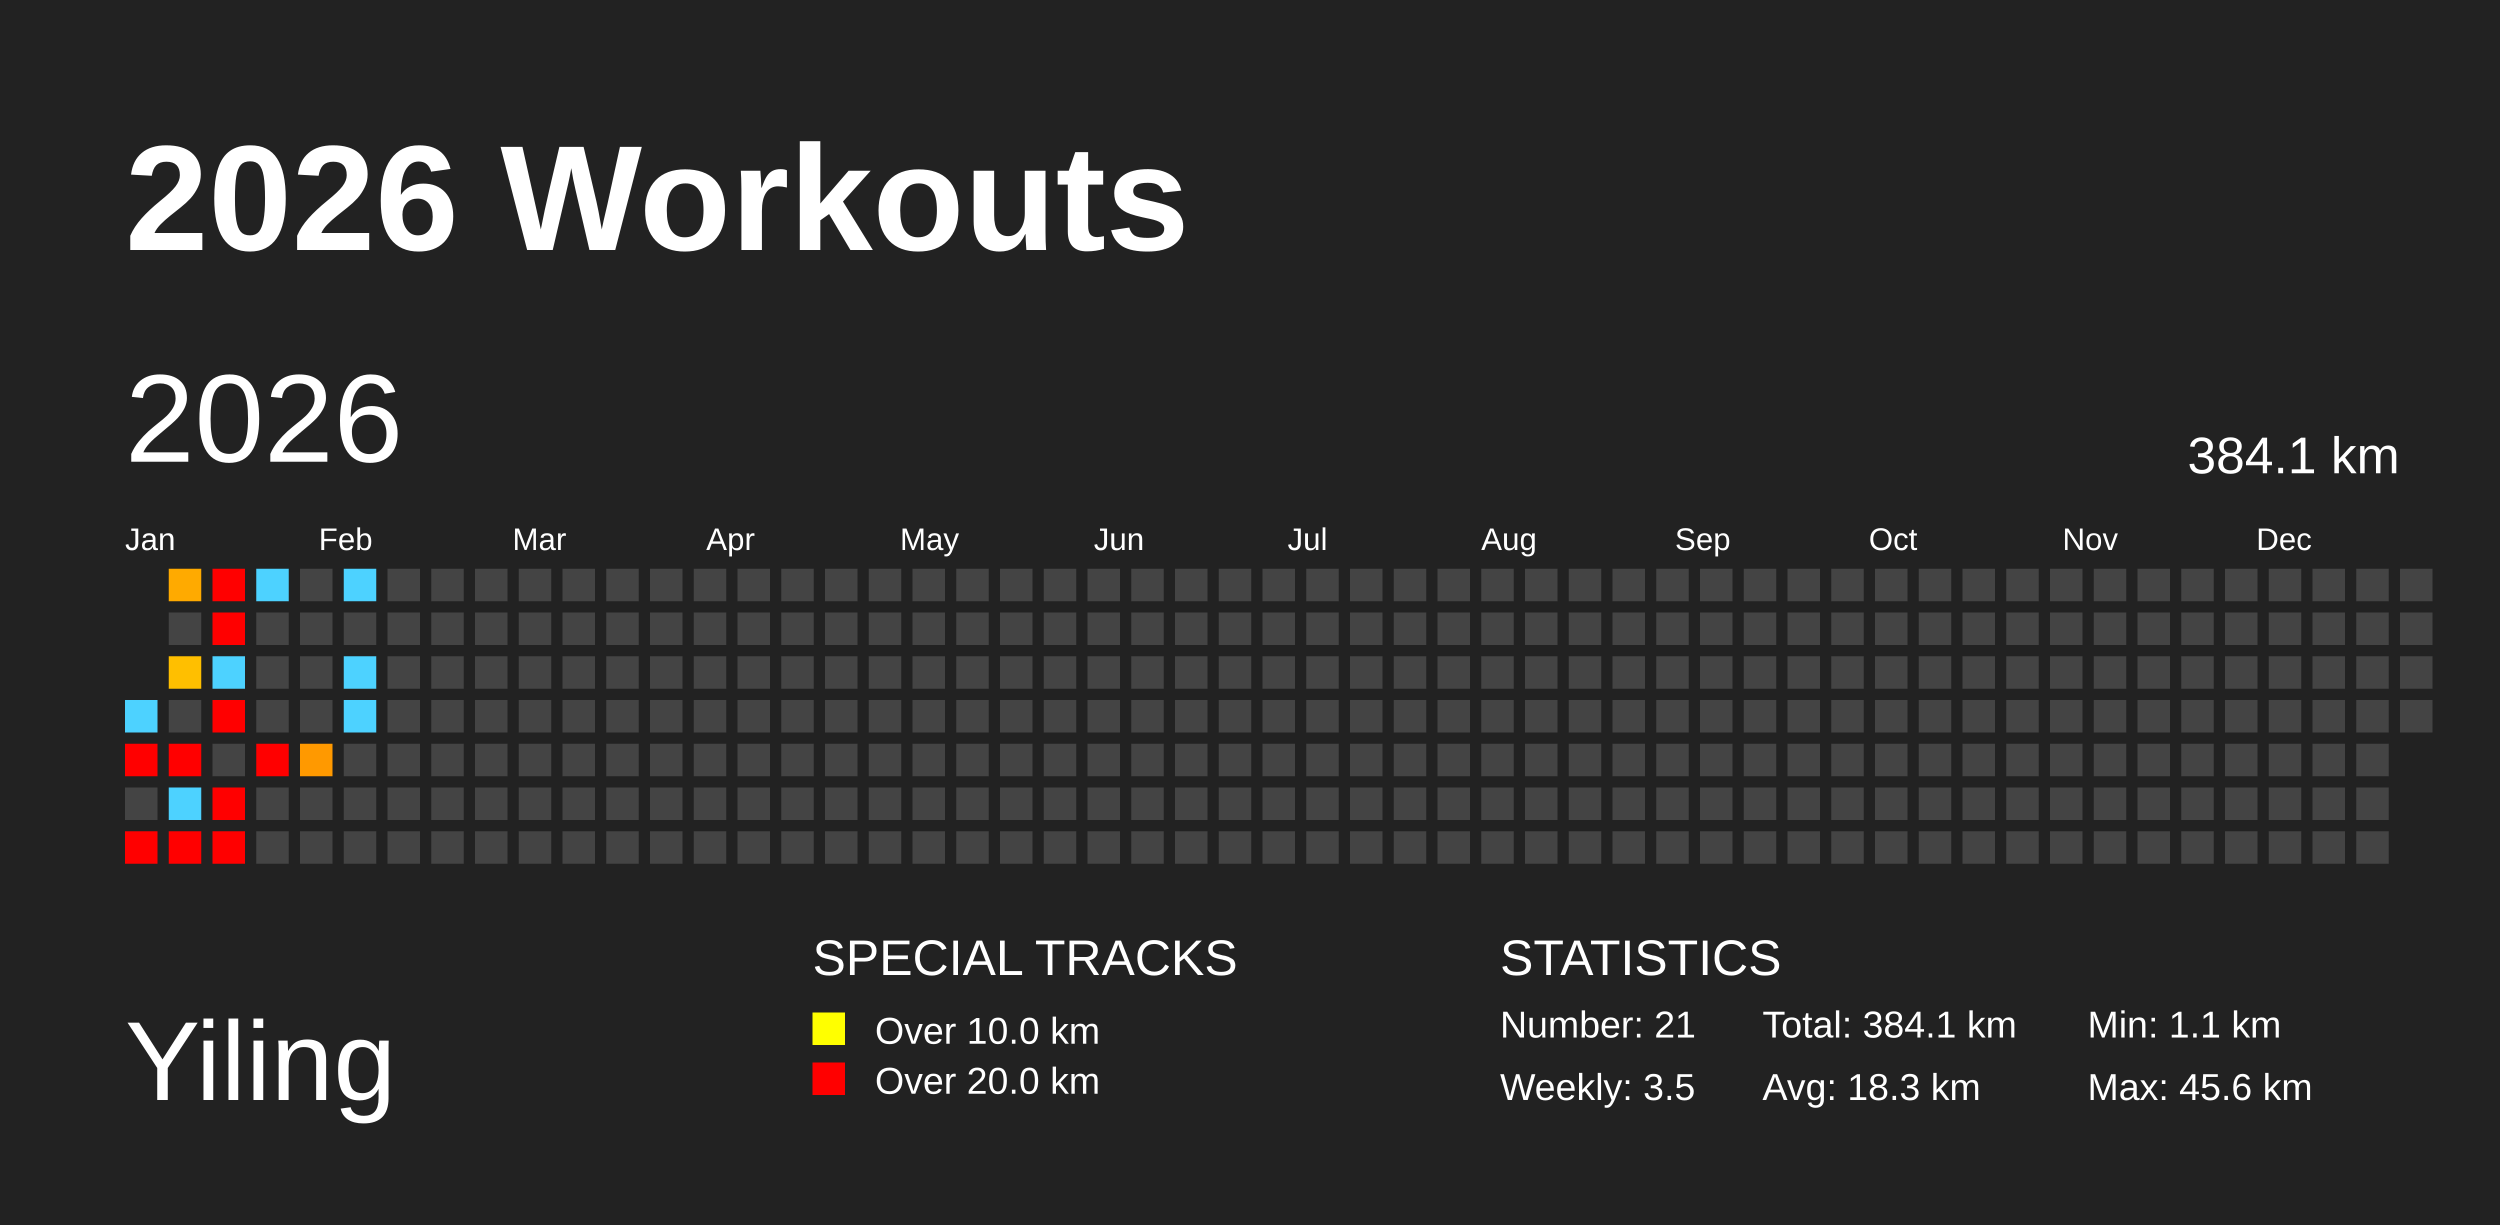
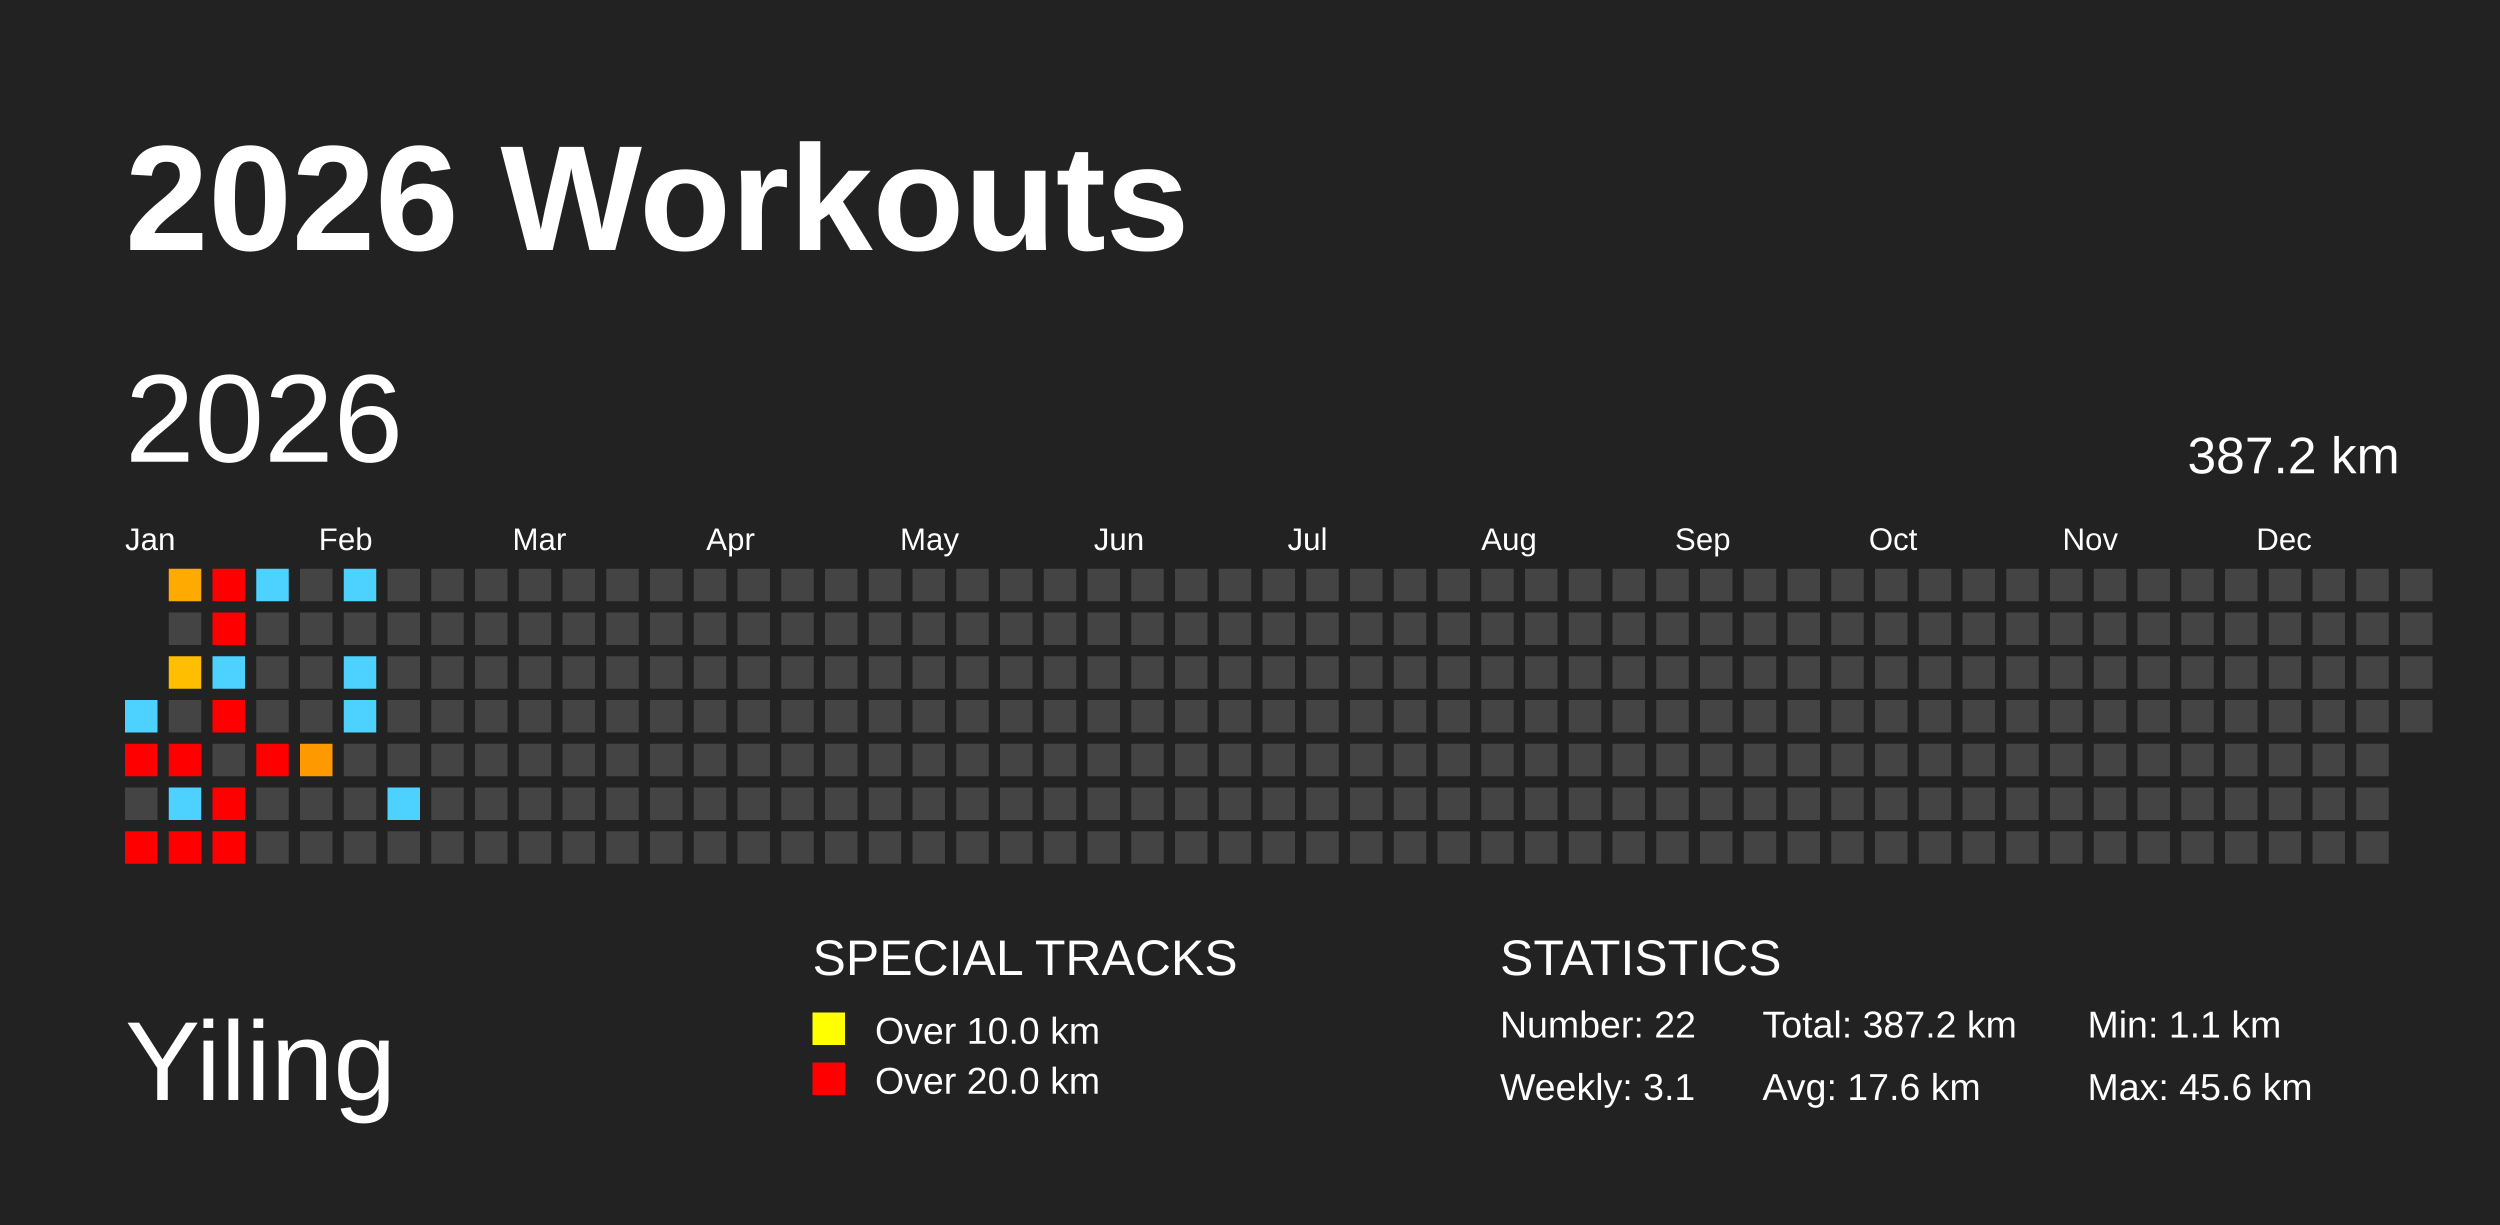
<svg xmlns="http://www.w3.org/2000/svg" baseProfile="full" height="98mm" version="1.1" viewBox="0,0,200,98" width="200mm">
  <defs />
  <rect fill="#222222" height="98" width="200" x="0" y="0" />
  <text fill="#FFFFFF" style="font-size:12px; font-family:Arial; font-weight:bold;" x="10" y="20">2026 Workouts</text>
  <text fill="#FFFFFF" style="font-size:9px; font-family:Arial" x="10" y="88">Yiling</text>
  <text fill="#FFFFFF" style="font-size:4px; font-family:Arial" x="65" y="78">SPECIAL TRACKS</text>
  <rect fill="yellow" height="2.6" width="2.6" x="65" y="81" />
  <text fill="#FFFFFF" style="font-size:3px; font-family:Arial" x="70" y="83.5">Over 10.0 km</text>
  <rect fill="red" height="2.6" width="2.6" x="65" y="85" />
  <text fill="#FFFFFF" style="font-size:3px; font-family:Arial" x="70" y="87.5">Over 20.0 km</text>
  <text fill="#FFFFFF" style="font-size:4px; font-family:Arial" x="120" y="78">STATISTICS</text>
-   <text fill="#FFFFFF" style="font-size:3px; font-family:Arial" x="120" y="83">Number: 21</text>
-   <text fill="#FFFFFF" style="font-size:3px; font-family:Arial" x="120" y="88">Weekly: 3.5</text>
-   <text fill="#FFFFFF" style="font-size:3px; font-family:Arial" x="141" y="83">Total: 384.1 km</text>
-   <text fill="#FFFFFF" style="font-size:3px; font-family:Arial" x="141" y="88">Avg: 18.3 km</text>
+   <text fill="#FFFFFF" style="font-size:3px; font-family:Arial" x="120" y="83">Number: 22</text>
+   <text fill="#FFFFFF" style="font-size:3px; font-family:Arial" x="120" y="88">Weekly: 3.1</text>
+   <text fill="#FFFFFF" style="font-size:3px; font-family:Arial" x="141" y="83">Total: 387.2 km</text>
+   <text fill="#FFFFFF" style="font-size:3px; font-family:Arial" x="141" y="88">Avg: 17.6 km</text>
  <text fill="#FFFFFF" style="font-size:3px; font-family:Arial" x="167" y="83">Min: 1.1 km</text>
  <text fill="#FFFFFF" style="font-size:3px; font-family:Arial" x="167" y="88">Max: 45.6 km</text>
  <text dominant-baseline="hanging" fill="#FFFFFF" style="font-size:10.0px; font-family:Arial;" x="10" y="30">2026</text>
-   <text dominant-baseline="hanging" fill="#FFFFFF" style="font-size:4.125px; font-family:Arial;" x="175" y="35">384.1 km</text>
+   <text dominant-baseline="hanging" fill="#FFFFFF" style="font-size:4.125px; font-family:Arial;" x="175" y="35">387.2 km</text>
  <text fill="#FFFFFF" style="font-size:2.5px; font-family:Arial" x="10.0" y="44">Jan</text>
  <text fill="#FFFFFF" style="font-size:2.5px; font-family:Arial" x="25.5" y="44">Feb</text>
  <text fill="#FFFFFF" style="font-size:2.5px; font-family:Arial" x="41.0" y="44">Mar</text>
  <text fill="#FFFFFF" style="font-size:2.5px; font-family:Arial" x="56.5" y="44">Apr</text>
  <text fill="#FFFFFF" style="font-size:2.5px; font-family:Arial" x="72.0" y="44">May</text>
  <text fill="#FFFFFF" style="font-size:2.5px; font-family:Arial" x="87.5" y="44">Jun</text>
  <text fill="#FFFFFF" style="font-size:2.5px; font-family:Arial" x="103.0" y="44">Jul</text>
  <text fill="#FFFFFF" style="font-size:2.5px; font-family:Arial" x="118.5" y="44">Aug</text>
  <text fill="#FFFFFF" style="font-size:2.5px; font-family:Arial" x="134.0" y="44">Sep</text>
  <text fill="#FFFFFF" style="font-size:2.5px; font-family:Arial" x="149.5" y="44">Oct</text>
  <text fill="#FFFFFF" style="font-size:2.5px; font-family:Arial" x="165.0" y="44">Nov</text>
  <text fill="#FFFFFF" style="font-size:2.5px; font-family:Arial" x="180.5" y="44">Dec</text>
  <rect fill="#4dd2ff" height="2.6" width="2.6" x="10.0" y="56.0" />
  <rect fill="red" height="2.6" width="2.6" x="10.0" y="59.5" />
  <rect fill="#444444" height="2.6" width="2.6" x="10.0" y="63.0" />
  <rect fill="red" height="2.6" width="2.6" x="10.0" y="66.5" />
  <rect fill="#ffaa00" height="2.6" width="2.6" x="13.5" y="45.5" />
  <rect fill="#444444" height="2.6" width="2.6" x="13.5" y="49.0" />
  <rect fill="#ffbf00" height="2.6" width="2.6" x="13.5" y="52.5" />
  <rect fill="#444444" height="2.6" width="2.6" x="13.5" y="56.0" />
  <rect fill="red" height="2.6" width="2.6" x="13.5" y="59.5" />
  <rect fill="#4dd2ff" height="2.6" width="2.6" x="13.5" y="63.0" />
  <rect fill="red" height="2.6" width="2.6" x="13.5" y="66.5" />
  <rect fill="red" height="2.6" width="2.6" x="17.0" y="45.5" />
  <rect fill="red" height="2.6" width="2.6" x="17.0" y="49.0" />
  <rect fill="#4dd2ff" height="2.6" width="2.6" x="17.0" y="52.5" />
  <rect fill="red" height="2.6" width="2.6" x="17.0" y="56.0" />
  <rect fill="#444444" height="2.6" width="2.6" x="17.0" y="59.5" />
  <rect fill="red" height="2.6" width="2.6" x="17.0" y="63.0" />
  <rect fill="red" height="2.6" width="2.6" x="17.0" y="66.5" />
  <rect fill="#4dd2ff" height="2.6" width="2.6" x="20.5" y="45.5" />
  <rect fill="#444444" height="2.6" width="2.6" x="20.5" y="49.0" />
  <rect fill="#444444" height="2.6" width="2.6" x="20.5" y="52.5" />
  <rect fill="#444444" height="2.6" width="2.6" x="20.5" y="56.0" />
  <rect fill="red" height="2.6" width="2.6" x="20.5" y="59.5" />
  <rect fill="#444444" height="2.6" width="2.6" x="20.5" y="63.0" />
  <rect fill="#444444" height="2.6" width="2.6" x="20.5" y="66.5" />
  <rect fill="#444444" height="2.6" width="2.6" x="24.0" y="45.5" />
  <rect fill="#444444" height="2.6" width="2.6" x="24.0" y="49.0" />
  <rect fill="#444444" height="2.6" width="2.6" x="24.0" y="52.5" />
  <rect fill="#444444" height="2.6" width="2.6" x="24.0" y="56.0" />
  <rect fill="#ff9900" height="2.6" width="2.6" x="24.0" y="59.5" />
  <rect fill="#444444" height="2.6" width="2.6" x="24.0" y="63.0" />
  <rect fill="#444444" height="2.6" width="2.6" x="24.0" y="66.5" />
  <rect fill="#4dd2ff" height="2.6" width="2.6" x="27.5" y="45.5" />
  <rect fill="#444444" height="2.6" width="2.6" x="27.5" y="49.0" />
  <rect fill="#4dd2ff" height="2.6" width="2.6" x="27.5" y="52.5" />
  <rect fill="#4dd2ff" height="2.6" width="2.6" x="27.5" y="56.0" />
  <rect fill="#444444" height="2.6" width="2.6" x="27.5" y="59.5" />
  <rect fill="#444444" height="2.6" width="2.6" x="27.5" y="63.0" />
  <rect fill="#444444" height="2.6" width="2.6" x="27.5" y="66.5" />
  <rect fill="#444444" height="2.6" width="2.6" x="31.0" y="45.5" />
  <rect fill="#444444" height="2.6" width="2.6" x="31.0" y="49.0" />
  <rect fill="#444444" height="2.6" width="2.6" x="31.0" y="52.5" />
  <rect fill="#444444" height="2.6" width="2.6" x="31.0" y="56.0" />
  <rect fill="#444444" height="2.6" width="2.6" x="31.0" y="59.5" />
-   <rect fill="#444444" height="2.6" width="2.6" x="31.0" y="63.0" />
+   <rect fill="#4dd2ff" height="2.6" width="2.6" x="31.0" y="63.0" />
  <rect fill="#444444" height="2.6" width="2.6" x="31.0" y="66.5" />
  <rect fill="#444444" height="2.6" width="2.6" x="34.5" y="45.5" />
  <rect fill="#444444" height="2.6" width="2.6" x="34.5" y="49.0" />
  <rect fill="#444444" height="2.6" width="2.6" x="34.5" y="52.5" />
  <rect fill="#444444" height="2.6" width="2.6" x="34.5" y="56.0" />
  <rect fill="#444444" height="2.6" width="2.6" x="34.5" y="59.5" />
  <rect fill="#444444" height="2.6" width="2.6" x="34.5" y="63.0" />
  <rect fill="#444444" height="2.6" width="2.6" x="34.5" y="66.5" />
  <rect fill="#444444" height="2.6" width="2.6" x="38.0" y="45.5" />
  <rect fill="#444444" height="2.6" width="2.6" x="38.0" y="49.0" />
  <rect fill="#444444" height="2.6" width="2.6" x="38.0" y="52.5" />
  <rect fill="#444444" height="2.6" width="2.6" x="38.0" y="56.0" />
  <rect fill="#444444" height="2.6" width="2.6" x="38.0" y="59.5" />
  <rect fill="#444444" height="2.6" width="2.6" x="38.0" y="63.0" />
  <rect fill="#444444" height="2.6" width="2.6" x="38.0" y="66.5" />
  <rect fill="#444444" height="2.6" width="2.6" x="41.5" y="45.5" />
  <rect fill="#444444" height="2.6" width="2.6" x="41.5" y="49.0" />
  <rect fill="#444444" height="2.6" width="2.6" x="41.5" y="52.5" />
  <rect fill="#444444" height="2.6" width="2.6" x="41.5" y="56.0" />
  <rect fill="#444444" height="2.6" width="2.6" x="41.5" y="59.5" />
  <rect fill="#444444" height="2.6" width="2.6" x="41.5" y="63.0" />
  <rect fill="#444444" height="2.6" width="2.6" x="41.5" y="66.5" />
  <rect fill="#444444" height="2.6" width="2.6" x="45.0" y="45.5" />
  <rect fill="#444444" height="2.6" width="2.6" x="45.0" y="49.0" />
  <rect fill="#444444" height="2.6" width="2.6" x="45.0" y="52.5" />
  <rect fill="#444444" height="2.6" width="2.6" x="45.0" y="56.0" />
  <rect fill="#444444" height="2.6" width="2.6" x="45.0" y="59.5" />
  <rect fill="#444444" height="2.6" width="2.6" x="45.0" y="63.0" />
  <rect fill="#444444" height="2.6" width="2.6" x="45.0" y="66.5" />
  <rect fill="#444444" height="2.6" width="2.6" x="48.5" y="45.5" />
  <rect fill="#444444" height="2.6" width="2.6" x="48.5" y="49.0" />
  <rect fill="#444444" height="2.6" width="2.6" x="48.5" y="52.5" />
  <rect fill="#444444" height="2.6" width="2.6" x="48.5" y="56.0" />
  <rect fill="#444444" height="2.6" width="2.6" x="48.5" y="59.5" />
  <rect fill="#444444" height="2.6" width="2.6" x="48.5" y="63.0" />
  <rect fill="#444444" height="2.6" width="2.6" x="48.5" y="66.5" />
  <rect fill="#444444" height="2.6" width="2.6" x="52.0" y="45.5" />
  <rect fill="#444444" height="2.6" width="2.6" x="52.0" y="49.0" />
  <rect fill="#444444" height="2.6" width="2.6" x="52.0" y="52.5" />
  <rect fill="#444444" height="2.6" width="2.6" x="52.0" y="56.0" />
  <rect fill="#444444" height="2.6" width="2.6" x="52.0" y="59.5" />
  <rect fill="#444444" height="2.6" width="2.6" x="52.0" y="63.0" />
  <rect fill="#444444" height="2.6" width="2.6" x="52.0" y="66.5" />
  <rect fill="#444444" height="2.6" width="2.6" x="55.5" y="45.5" />
  <rect fill="#444444" height="2.6" width="2.6" x="55.5" y="49.0" />
  <rect fill="#444444" height="2.6" width="2.6" x="55.5" y="52.5" />
  <rect fill="#444444" height="2.6" width="2.6" x="55.5" y="56.0" />
  <rect fill="#444444" height="2.6" width="2.6" x="55.5" y="59.5" />
  <rect fill="#444444" height="2.6" width="2.6" x="55.5" y="63.0" />
  <rect fill="#444444" height="2.6" width="2.6" x="55.5" y="66.5" />
  <rect fill="#444444" height="2.6" width="2.6" x="59.0" y="45.5" />
  <rect fill="#444444" height="2.6" width="2.6" x="59.0" y="49.0" />
  <rect fill="#444444" height="2.6" width="2.6" x="59.0" y="52.5" />
  <rect fill="#444444" height="2.6" width="2.6" x="59.0" y="56.0" />
  <rect fill="#444444" height="2.6" width="2.6" x="59.0" y="59.5" />
  <rect fill="#444444" height="2.6" width="2.6" x="59.0" y="63.0" />
  <rect fill="#444444" height="2.6" width="2.6" x="59.0" y="66.5" />
  <rect fill="#444444" height="2.6" width="2.6" x="62.5" y="45.5" />
  <rect fill="#444444" height="2.6" width="2.6" x="62.5" y="49.0" />
  <rect fill="#444444" height="2.6" width="2.6" x="62.5" y="52.5" />
  <rect fill="#444444" height="2.6" width="2.6" x="62.5" y="56.0" />
  <rect fill="#444444" height="2.6" width="2.6" x="62.5" y="59.5" />
  <rect fill="#444444" height="2.6" width="2.6" x="62.5" y="63.0" />
  <rect fill="#444444" height="2.6" width="2.6" x="62.5" y="66.5" />
  <rect fill="#444444" height="2.6" width="2.6" x="66.0" y="45.5" />
  <rect fill="#444444" height="2.6" width="2.6" x="66.0" y="49.0" />
  <rect fill="#444444" height="2.6" width="2.6" x="66.0" y="52.5" />
  <rect fill="#444444" height="2.6" width="2.6" x="66.0" y="56.0" />
  <rect fill="#444444" height="2.6" width="2.6" x="66.0" y="59.5" />
  <rect fill="#444444" height="2.6" width="2.6" x="66.0" y="63.0" />
  <rect fill="#444444" height="2.6" width="2.6" x="66.0" y="66.5" />
  <rect fill="#444444" height="2.6" width="2.6" x="69.5" y="45.5" />
  <rect fill="#444444" height="2.6" width="2.6" x="69.5" y="49.0" />
  <rect fill="#444444" height="2.6" width="2.6" x="69.5" y="52.5" />
  <rect fill="#444444" height="2.6" width="2.6" x="69.5" y="56.0" />
  <rect fill="#444444" height="2.6" width="2.6" x="69.5" y="59.5" />
  <rect fill="#444444" height="2.6" width="2.6" x="69.5" y="63.0" />
  <rect fill="#444444" height="2.6" width="2.6" x="69.5" y="66.5" />
  <rect fill="#444444" height="2.6" width="2.6" x="73.0" y="45.5" />
  <rect fill="#444444" height="2.6" width="2.6" x="73.0" y="49.0" />
  <rect fill="#444444" height="2.6" width="2.6" x="73.0" y="52.5" />
  <rect fill="#444444" height="2.6" width="2.6" x="73.0" y="56.0" />
  <rect fill="#444444" height="2.6" width="2.6" x="73.0" y="59.5" />
  <rect fill="#444444" height="2.6" width="2.6" x="73.0" y="63.0" />
  <rect fill="#444444" height="2.6" width="2.6" x="73.0" y="66.5" />
  <rect fill="#444444" height="2.6" width="2.6" x="76.5" y="45.5" />
  <rect fill="#444444" height="2.6" width="2.6" x="76.5" y="49.0" />
  <rect fill="#444444" height="2.6" width="2.6" x="76.5" y="52.5" />
  <rect fill="#444444" height="2.6" width="2.6" x="76.5" y="56.0" />
  <rect fill="#444444" height="2.6" width="2.6" x="76.5" y="59.5" />
  <rect fill="#444444" height="2.6" width="2.6" x="76.5" y="63.0" />
  <rect fill="#444444" height="2.6" width="2.6" x="76.5" y="66.5" />
  <rect fill="#444444" height="2.6" width="2.6" x="80.0" y="45.5" />
  <rect fill="#444444" height="2.6" width="2.6" x="80.0" y="49.0" />
  <rect fill="#444444" height="2.6" width="2.6" x="80.0" y="52.5" />
  <rect fill="#444444" height="2.6" width="2.6" x="80.0" y="56.0" />
  <rect fill="#444444" height="2.6" width="2.6" x="80.0" y="59.5" />
  <rect fill="#444444" height="2.6" width="2.6" x="80.0" y="63.0" />
  <rect fill="#444444" height="2.6" width="2.6" x="80.0" y="66.5" />
  <rect fill="#444444" height="2.6" width="2.6" x="83.5" y="45.5" />
  <rect fill="#444444" height="2.6" width="2.6" x="83.5" y="49.0" />
  <rect fill="#444444" height="2.6" width="2.6" x="83.5" y="52.5" />
  <rect fill="#444444" height="2.6" width="2.6" x="83.5" y="56.0" />
  <rect fill="#444444" height="2.6" width="2.6" x="83.5" y="59.5" />
  <rect fill="#444444" height="2.6" width="2.6" x="83.5" y="63.0" />
  <rect fill="#444444" height="2.6" width="2.6" x="83.5" y="66.5" />
  <rect fill="#444444" height="2.6" width="2.6" x="87.0" y="45.5" />
  <rect fill="#444444" height="2.6" width="2.6" x="87.0" y="49.0" />
  <rect fill="#444444" height="2.6" width="2.6" x="87.0" y="52.5" />
  <rect fill="#444444" height="2.6" width="2.6" x="87.0" y="56.0" />
  <rect fill="#444444" height="2.6" width="2.6" x="87.0" y="59.5" />
  <rect fill="#444444" height="2.6" width="2.6" x="87.0" y="63.0" />
  <rect fill="#444444" height="2.6" width="2.6" x="87.0" y="66.5" />
  <rect fill="#444444" height="2.6" width="2.6" x="90.5" y="45.5" />
  <rect fill="#444444" height="2.6" width="2.6" x="90.5" y="49.0" />
  <rect fill="#444444" height="2.6" width="2.6" x="90.5" y="52.5" />
  <rect fill="#444444" height="2.6" width="2.6" x="90.5" y="56.0" />
  <rect fill="#444444" height="2.6" width="2.6" x="90.5" y="59.5" />
  <rect fill="#444444" height="2.6" width="2.6" x="90.5" y="63.0" />
  <rect fill="#444444" height="2.6" width="2.6" x="90.5" y="66.5" />
  <rect fill="#444444" height="2.6" width="2.6" x="94.0" y="45.5" />
  <rect fill="#444444" height="2.6" width="2.6" x="94.0" y="49.0" />
  <rect fill="#444444" height="2.6" width="2.6" x="94.0" y="52.5" />
  <rect fill="#444444" height="2.6" width="2.6" x="94.0" y="56.0" />
  <rect fill="#444444" height="2.6" width="2.6" x="94.0" y="59.5" />
  <rect fill="#444444" height="2.6" width="2.6" x="94.0" y="63.0" />
  <rect fill="#444444" height="2.6" width="2.6" x="94.0" y="66.5" />
  <rect fill="#444444" height="2.6" width="2.6" x="97.5" y="45.5" />
  <rect fill="#444444" height="2.6" width="2.6" x="97.5" y="49.0" />
  <rect fill="#444444" height="2.6" width="2.6" x="97.5" y="52.5" />
  <rect fill="#444444" height="2.6" width="2.6" x="97.5" y="56.0" />
  <rect fill="#444444" height="2.6" width="2.6" x="97.5" y="59.5" />
  <rect fill="#444444" height="2.6" width="2.6" x="97.5" y="63.0" />
  <rect fill="#444444" height="2.6" width="2.6" x="97.5" y="66.5" />
  <rect fill="#444444" height="2.6" width="2.6" x="101.0" y="45.5" />
  <rect fill="#444444" height="2.6" width="2.6" x="101.0" y="49.0" />
  <rect fill="#444444" height="2.6" width="2.6" x="101.0" y="52.5" />
  <rect fill="#444444" height="2.6" width="2.6" x="101.0" y="56.0" />
  <rect fill="#444444" height="2.6" width="2.6" x="101.0" y="59.5" />
  <rect fill="#444444" height="2.6" width="2.6" x="101.0" y="63.0" />
  <rect fill="#444444" height="2.6" width="2.6" x="101.0" y="66.5" />
  <rect fill="#444444" height="2.6" width="2.6" x="104.5" y="45.5" />
  <rect fill="#444444" height="2.6" width="2.6" x="104.5" y="49.0" />
  <rect fill="#444444" height="2.6" width="2.6" x="104.5" y="52.5" />
  <rect fill="#444444" height="2.6" width="2.6" x="104.5" y="56.0" />
  <rect fill="#444444" height="2.6" width="2.6" x="104.5" y="59.5" />
  <rect fill="#444444" height="2.6" width="2.6" x="104.5" y="63.0" />
  <rect fill="#444444" height="2.6" width="2.6" x="104.5" y="66.5" />
  <rect fill="#444444" height="2.6" width="2.6" x="108.0" y="45.5" />
  <rect fill="#444444" height="2.6" width="2.6" x="108.0" y="49.0" />
  <rect fill="#444444" height="2.6" width="2.6" x="108.0" y="52.5" />
  <rect fill="#444444" height="2.6" width="2.6" x="108.0" y="56.0" />
  <rect fill="#444444" height="2.6" width="2.6" x="108.0" y="59.5" />
  <rect fill="#444444" height="2.6" width="2.6" x="108.0" y="63.0" />
  <rect fill="#444444" height="2.6" width="2.6" x="108.0" y="66.5" />
  <rect fill="#444444" height="2.6" width="2.6" x="111.5" y="45.5" />
  <rect fill="#444444" height="2.6" width="2.6" x="111.5" y="49.0" />
  <rect fill="#444444" height="2.6" width="2.6" x="111.5" y="52.5" />
  <rect fill="#444444" height="2.6" width="2.6" x="111.5" y="56.0" />
  <rect fill="#444444" height="2.6" width="2.6" x="111.5" y="59.5" />
  <rect fill="#444444" height="2.6" width="2.6" x="111.5" y="63.0" />
  <rect fill="#444444" height="2.6" width="2.6" x="111.5" y="66.5" />
  <rect fill="#444444" height="2.6" width="2.6" x="115.0" y="45.5" />
  <rect fill="#444444" height="2.6" width="2.6" x="115.0" y="49.0" />
  <rect fill="#444444" height="2.6" width="2.6" x="115.0" y="52.5" />
  <rect fill="#444444" height="2.6" width="2.6" x="115.0" y="56.0" />
  <rect fill="#444444" height="2.6" width="2.6" x="115.0" y="59.5" />
  <rect fill="#444444" height="2.6" width="2.6" x="115.0" y="63.0" />
  <rect fill="#444444" height="2.6" width="2.6" x="115.0" y="66.5" />
  <rect fill="#444444" height="2.6" width="2.6" x="118.5" y="45.5" />
  <rect fill="#444444" height="2.6" width="2.6" x="118.5" y="49.0" />
  <rect fill="#444444" height="2.6" width="2.6" x="118.5" y="52.5" />
  <rect fill="#444444" height="2.6" width="2.6" x="118.5" y="56.0" />
  <rect fill="#444444" height="2.6" width="2.6" x="118.5" y="59.5" />
  <rect fill="#444444" height="2.6" width="2.6" x="118.5" y="63.0" />
  <rect fill="#444444" height="2.6" width="2.6" x="118.5" y="66.5" />
  <rect fill="#444444" height="2.6" width="2.6" x="122.0" y="45.5" />
  <rect fill="#444444" height="2.6" width="2.6" x="122.0" y="49.0" />
  <rect fill="#444444" height="2.6" width="2.6" x="122.0" y="52.5" />
  <rect fill="#444444" height="2.6" width="2.6" x="122.0" y="56.0" />
  <rect fill="#444444" height="2.6" width="2.6" x="122.0" y="59.5" />
  <rect fill="#444444" height="2.6" width="2.6" x="122.0" y="63.0" />
  <rect fill="#444444" height="2.6" width="2.6" x="122.0" y="66.5" />
  <rect fill="#444444" height="2.6" width="2.6" x="125.5" y="45.5" />
  <rect fill="#444444" height="2.6" width="2.6" x="125.5" y="49.0" />
  <rect fill="#444444" height="2.6" width="2.6" x="125.5" y="52.5" />
  <rect fill="#444444" height="2.6" width="2.6" x="125.5" y="56.0" />
  <rect fill="#444444" height="2.6" width="2.6" x="125.5" y="59.5" />
  <rect fill="#444444" height="2.6" width="2.6" x="125.5" y="63.0" />
  <rect fill="#444444" height="2.6" width="2.6" x="125.5" y="66.5" />
  <rect fill="#444444" height="2.6" width="2.6" x="129.0" y="45.5" />
  <rect fill="#444444" height="2.6" width="2.6" x="129.0" y="49.0" />
  <rect fill="#444444" height="2.6" width="2.6" x="129.0" y="52.5" />
  <rect fill="#444444" height="2.6" width="2.6" x="129.0" y="56.0" />
  <rect fill="#444444" height="2.6" width="2.6" x="129.0" y="59.5" />
  <rect fill="#444444" height="2.6" width="2.6" x="129.0" y="63.0" />
  <rect fill="#444444" height="2.6" width="2.6" x="129.0" y="66.5" />
  <rect fill="#444444" height="2.6" width="2.6" x="132.5" y="45.5" />
  <rect fill="#444444" height="2.6" width="2.6" x="132.5" y="49.0" />
  <rect fill="#444444" height="2.6" width="2.6" x="132.5" y="52.5" />
  <rect fill="#444444" height="2.6" width="2.6" x="132.5" y="56.0" />
  <rect fill="#444444" height="2.6" width="2.6" x="132.5" y="59.5" />
  <rect fill="#444444" height="2.6" width="2.6" x="132.5" y="63.0" />
  <rect fill="#444444" height="2.6" width="2.6" x="132.5" y="66.5" />
  <rect fill="#444444" height="2.6" width="2.6" x="136.0" y="45.5" />
  <rect fill="#444444" height="2.6" width="2.6" x="136.0" y="49.0" />
  <rect fill="#444444" height="2.6" width="2.6" x="136.0" y="52.5" />
  <rect fill="#444444" height="2.6" width="2.6" x="136.0" y="56.0" />
  <rect fill="#444444" height="2.6" width="2.6" x="136.0" y="59.5" />
  <rect fill="#444444" height="2.6" width="2.6" x="136.0" y="63.0" />
  <rect fill="#444444" height="2.6" width="2.6" x="136.0" y="66.5" />
  <rect fill="#444444" height="2.6" width="2.6" x="139.5" y="45.5" />
  <rect fill="#444444" height="2.6" width="2.6" x="139.5" y="49.0" />
  <rect fill="#444444" height="2.6" width="2.6" x="139.5" y="52.5" />
  <rect fill="#444444" height="2.6" width="2.6" x="139.5" y="56.0" />
  <rect fill="#444444" height="2.6" width="2.6" x="139.5" y="59.5" />
  <rect fill="#444444" height="2.6" width="2.6" x="139.5" y="63.0" />
  <rect fill="#444444" height="2.6" width="2.6" x="139.5" y="66.5" />
  <rect fill="#444444" height="2.6" width="2.6" x="143.0" y="45.5" />
  <rect fill="#444444" height="2.6" width="2.6" x="143.0" y="49.0" />
  <rect fill="#444444" height="2.6" width="2.6" x="143.0" y="52.5" />
  <rect fill="#444444" height="2.6" width="2.6" x="143.0" y="56.0" />
  <rect fill="#444444" height="2.6" width="2.6" x="143.0" y="59.5" />
  <rect fill="#444444" height="2.6" width="2.6" x="143.0" y="63.0" />
  <rect fill="#444444" height="2.6" width="2.6" x="143.0" y="66.5" />
  <rect fill="#444444" height="2.6" width="2.6" x="146.5" y="45.5" />
  <rect fill="#444444" height="2.6" width="2.6" x="146.5" y="49.0" />
  <rect fill="#444444" height="2.6" width="2.6" x="146.5" y="52.5" />
  <rect fill="#444444" height="2.6" width="2.6" x="146.5" y="56.0" />
  <rect fill="#444444" height="2.6" width="2.6" x="146.5" y="59.5" />
  <rect fill="#444444" height="2.6" width="2.6" x="146.5" y="63.0" />
  <rect fill="#444444" height="2.6" width="2.6" x="146.5" y="66.5" />
  <rect fill="#444444" height="2.6" width="2.6" x="150.0" y="45.5" />
  <rect fill="#444444" height="2.6" width="2.6" x="150.0" y="49.0" />
  <rect fill="#444444" height="2.6" width="2.6" x="150.0" y="52.5" />
  <rect fill="#444444" height="2.6" width="2.6" x="150.0" y="56.0" />
  <rect fill="#444444" height="2.6" width="2.6" x="150.0" y="59.5" />
  <rect fill="#444444" height="2.6" width="2.6" x="150.0" y="63.0" />
  <rect fill="#444444" height="2.6" width="2.6" x="150.0" y="66.5" />
  <rect fill="#444444" height="2.6" width="2.6" x="153.5" y="45.5" />
  <rect fill="#444444" height="2.6" width="2.6" x="153.5" y="49.0" />
  <rect fill="#444444" height="2.6" width="2.6" x="153.5" y="52.5" />
  <rect fill="#444444" height="2.6" width="2.6" x="153.5" y="56.0" />
  <rect fill="#444444" height="2.6" width="2.6" x="153.5" y="59.5" />
  <rect fill="#444444" height="2.6" width="2.6" x="153.5" y="63.0" />
  <rect fill="#444444" height="2.6" width="2.6" x="153.5" y="66.5" />
  <rect fill="#444444" height="2.6" width="2.6" x="157.0" y="45.5" />
  <rect fill="#444444" height="2.6" width="2.6" x="157.0" y="49.0" />
  <rect fill="#444444" height="2.6" width="2.6" x="157.0" y="52.5" />
  <rect fill="#444444" height="2.6" width="2.6" x="157.0" y="56.0" />
  <rect fill="#444444" height="2.6" width="2.6" x="157.0" y="59.5" />
  <rect fill="#444444" height="2.6" width="2.6" x="157.0" y="63.0" />
  <rect fill="#444444" height="2.6" width="2.6" x="157.0" y="66.5" />
  <rect fill="#444444" height="2.6" width="2.6" x="160.5" y="45.5" />
  <rect fill="#444444" height="2.6" width="2.6" x="160.5" y="49.0" />
  <rect fill="#444444" height="2.6" width="2.6" x="160.5" y="52.5" />
  <rect fill="#444444" height="2.6" width="2.6" x="160.5" y="56.0" />
  <rect fill="#444444" height="2.6" width="2.6" x="160.5" y="59.5" />
  <rect fill="#444444" height="2.6" width="2.6" x="160.5" y="63.0" />
  <rect fill="#444444" height="2.6" width="2.6" x="160.5" y="66.5" />
  <rect fill="#444444" height="2.6" width="2.6" x="164.0" y="45.5" />
  <rect fill="#444444" height="2.6" width="2.6" x="164.0" y="49.0" />
  <rect fill="#444444" height="2.6" width="2.6" x="164.0" y="52.5" />
  <rect fill="#444444" height="2.6" width="2.6" x="164.0" y="56.0" />
  <rect fill="#444444" height="2.6" width="2.6" x="164.0" y="59.5" />
  <rect fill="#444444" height="2.6" width="2.6" x="164.0" y="63.0" />
  <rect fill="#444444" height="2.6" width="2.6" x="164.0" y="66.5" />
  <rect fill="#444444" height="2.6" width="2.6" x="167.5" y="45.5" />
  <rect fill="#444444" height="2.6" width="2.6" x="167.5" y="49.0" />
  <rect fill="#444444" height="2.6" width="2.6" x="167.5" y="52.5" />
  <rect fill="#444444" height="2.6" width="2.6" x="167.5" y="56.0" />
  <rect fill="#444444" height="2.6" width="2.6" x="167.5" y="59.5" />
  <rect fill="#444444" height="2.6" width="2.6" x="167.5" y="63.0" />
  <rect fill="#444444" height="2.6" width="2.6" x="167.5" y="66.5" />
  <rect fill="#444444" height="2.6" width="2.6" x="171.0" y="45.5" />
  <rect fill="#444444" height="2.6" width="2.6" x="171.0" y="49.0" />
  <rect fill="#444444" height="2.6" width="2.6" x="171.0" y="52.5" />
  <rect fill="#444444" height="2.6" width="2.6" x="171.0" y="56.0" />
  <rect fill="#444444" height="2.6" width="2.6" x="171.0" y="59.5" />
  <rect fill="#444444" height="2.6" width="2.6" x="171.0" y="63.0" />
  <rect fill="#444444" height="2.6" width="2.6" x="171.0" y="66.5" />
  <rect fill="#444444" height="2.6" width="2.6" x="174.5" y="45.5" />
  <rect fill="#444444" height="2.6" width="2.6" x="174.5" y="49.0" />
  <rect fill="#444444" height="2.6" width="2.6" x="174.5" y="52.5" />
  <rect fill="#444444" height="2.6" width="2.6" x="174.5" y="56.0" />
  <rect fill="#444444" height="2.6" width="2.6" x="174.5" y="59.5" />
  <rect fill="#444444" height="2.6" width="2.6" x="174.5" y="63.0" />
  <rect fill="#444444" height="2.6" width="2.6" x="174.5" y="66.5" />
  <rect fill="#444444" height="2.6" width="2.6" x="178.0" y="45.5" />
  <rect fill="#444444" height="2.6" width="2.6" x="178.0" y="49.0" />
  <rect fill="#444444" height="2.6" width="2.6" x="178.0" y="52.5" />
  <rect fill="#444444" height="2.6" width="2.6" x="178.0" y="56.0" />
  <rect fill="#444444" height="2.6" width="2.6" x="178.0" y="59.5" />
  <rect fill="#444444" height="2.6" width="2.6" x="178.0" y="63.0" />
  <rect fill="#444444" height="2.6" width="2.6" x="178.0" y="66.5" />
  <rect fill="#444444" height="2.6" width="2.6" x="181.5" y="45.5" />
  <rect fill="#444444" height="2.6" width="2.6" x="181.5" y="49.0" />
  <rect fill="#444444" height="2.6" width="2.6" x="181.5" y="52.5" />
  <rect fill="#444444" height="2.6" width="2.6" x="181.5" y="56.0" />
  <rect fill="#444444" height="2.6" width="2.6" x="181.5" y="59.5" />
  <rect fill="#444444" height="2.6" width="2.6" x="181.5" y="63.0" />
  <rect fill="#444444" height="2.6" width="2.6" x="181.5" y="66.5" />
  <rect fill="#444444" height="2.6" width="2.6" x="185.0" y="45.5" />
  <rect fill="#444444" height="2.6" width="2.6" x="185.0" y="49.0" />
  <rect fill="#444444" height="2.6" width="2.6" x="185.0" y="52.5" />
  <rect fill="#444444" height="2.6" width="2.6" x="185.0" y="56.0" />
  <rect fill="#444444" height="2.6" width="2.6" x="185.0" y="59.5" />
  <rect fill="#444444" height="2.6" width="2.6" x="185.0" y="63.0" />
  <rect fill="#444444" height="2.6" width="2.6" x="185.0" y="66.5" />
  <rect fill="#444444" height="2.6" width="2.6" x="188.5" y="45.5" />
  <rect fill="#444444" height="2.6" width="2.6" x="188.5" y="49.0" />
  <rect fill="#444444" height="2.6" width="2.6" x="188.5" y="52.5" />
  <rect fill="#444444" height="2.6" width="2.6" x="188.5" y="56.0" />
  <rect fill="#444444" height="2.6" width="2.6" x="188.5" y="59.5" />
  <rect fill="#444444" height="2.6" width="2.6" x="188.5" y="63.0" />
  <rect fill="#444444" height="2.6" width="2.6" x="188.5" y="66.5" />
  <rect fill="#444444" height="2.6" width="2.6" x="192.0" y="45.5" />
  <rect fill="#444444" height="2.6" width="2.6" x="192.0" y="49.0" />
  <rect fill="#444444" height="2.6" width="2.6" x="192.0" y="52.5" />
  <rect fill="#444444" height="2.6" width="2.6" x="192.0" y="56.0" />
</svg>
